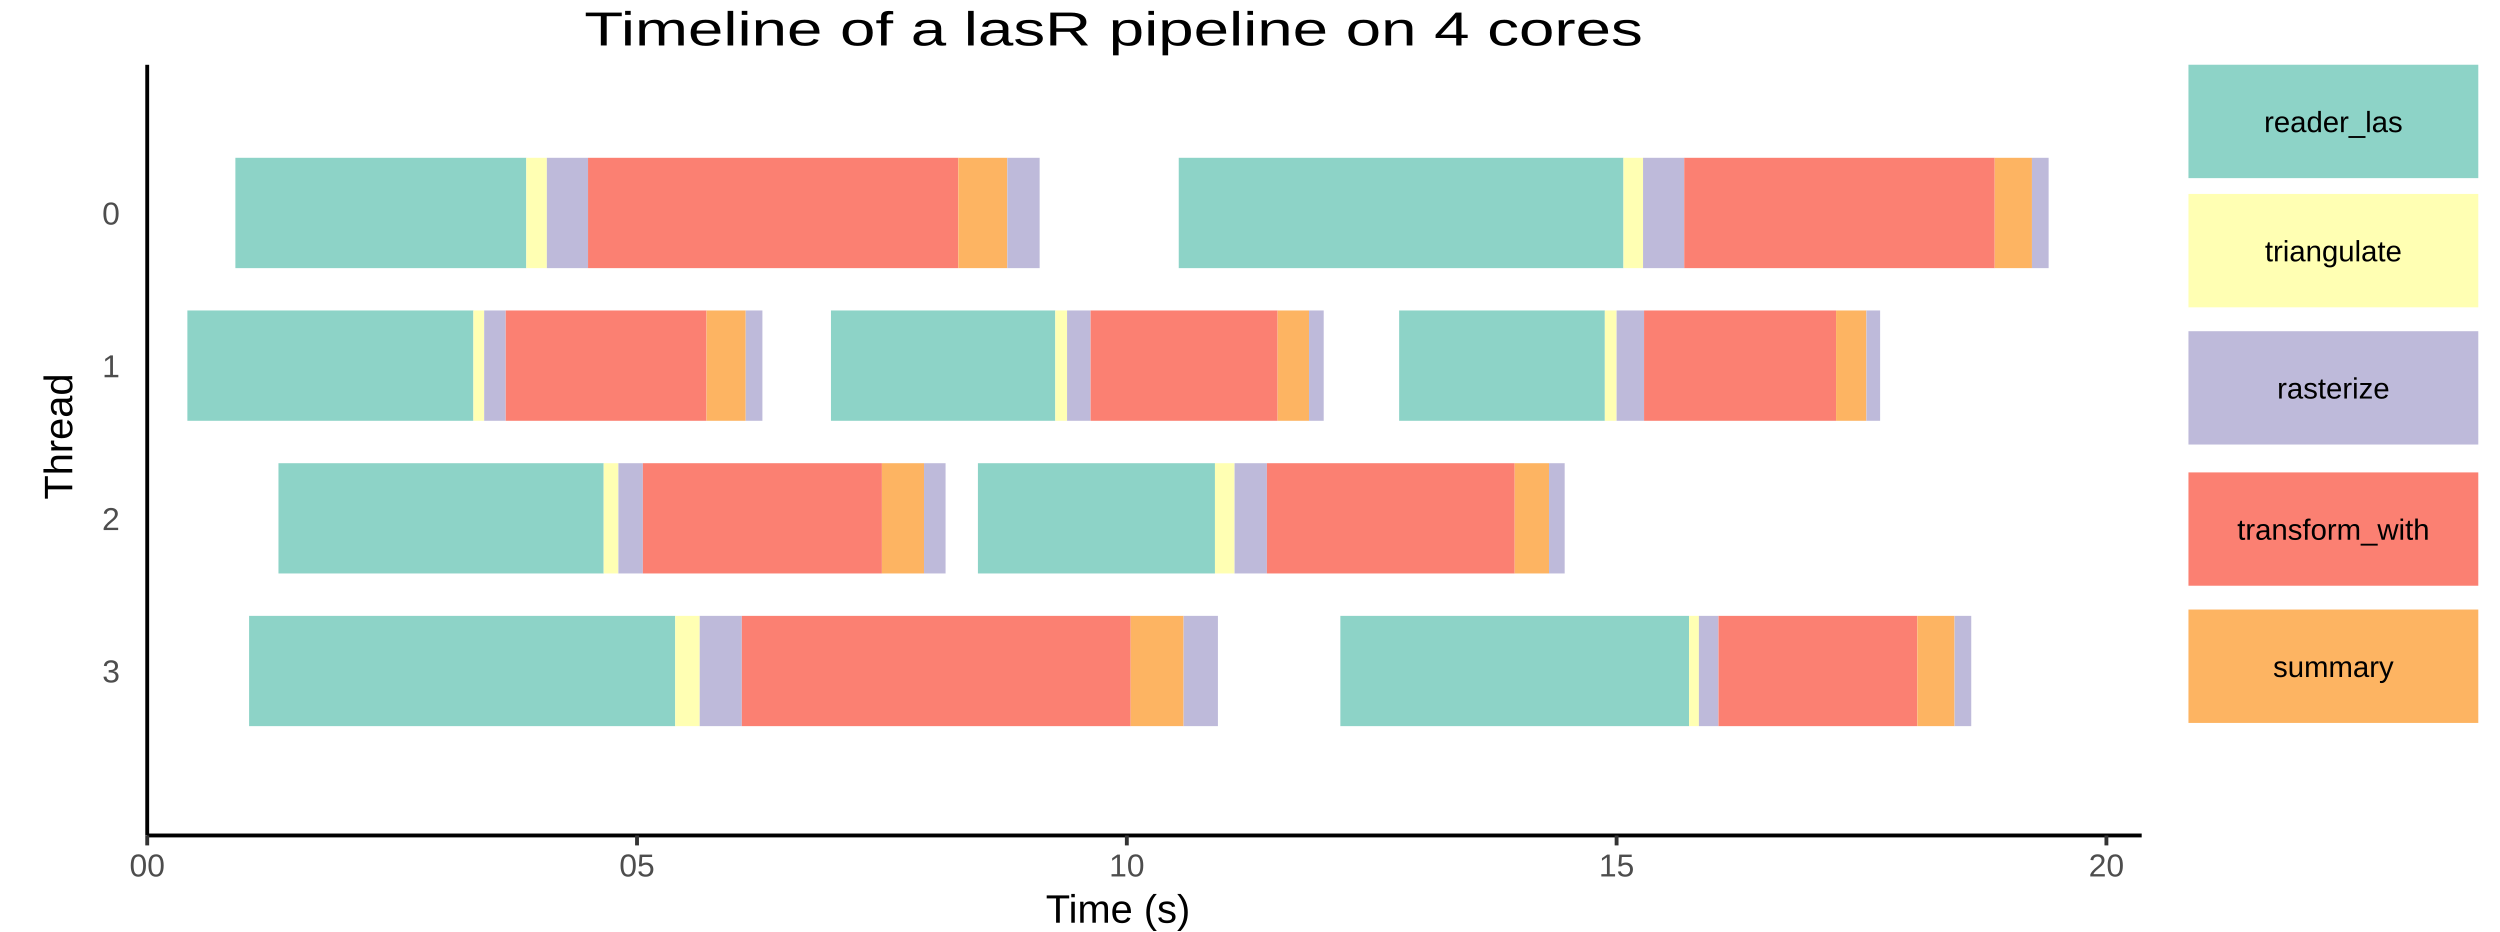
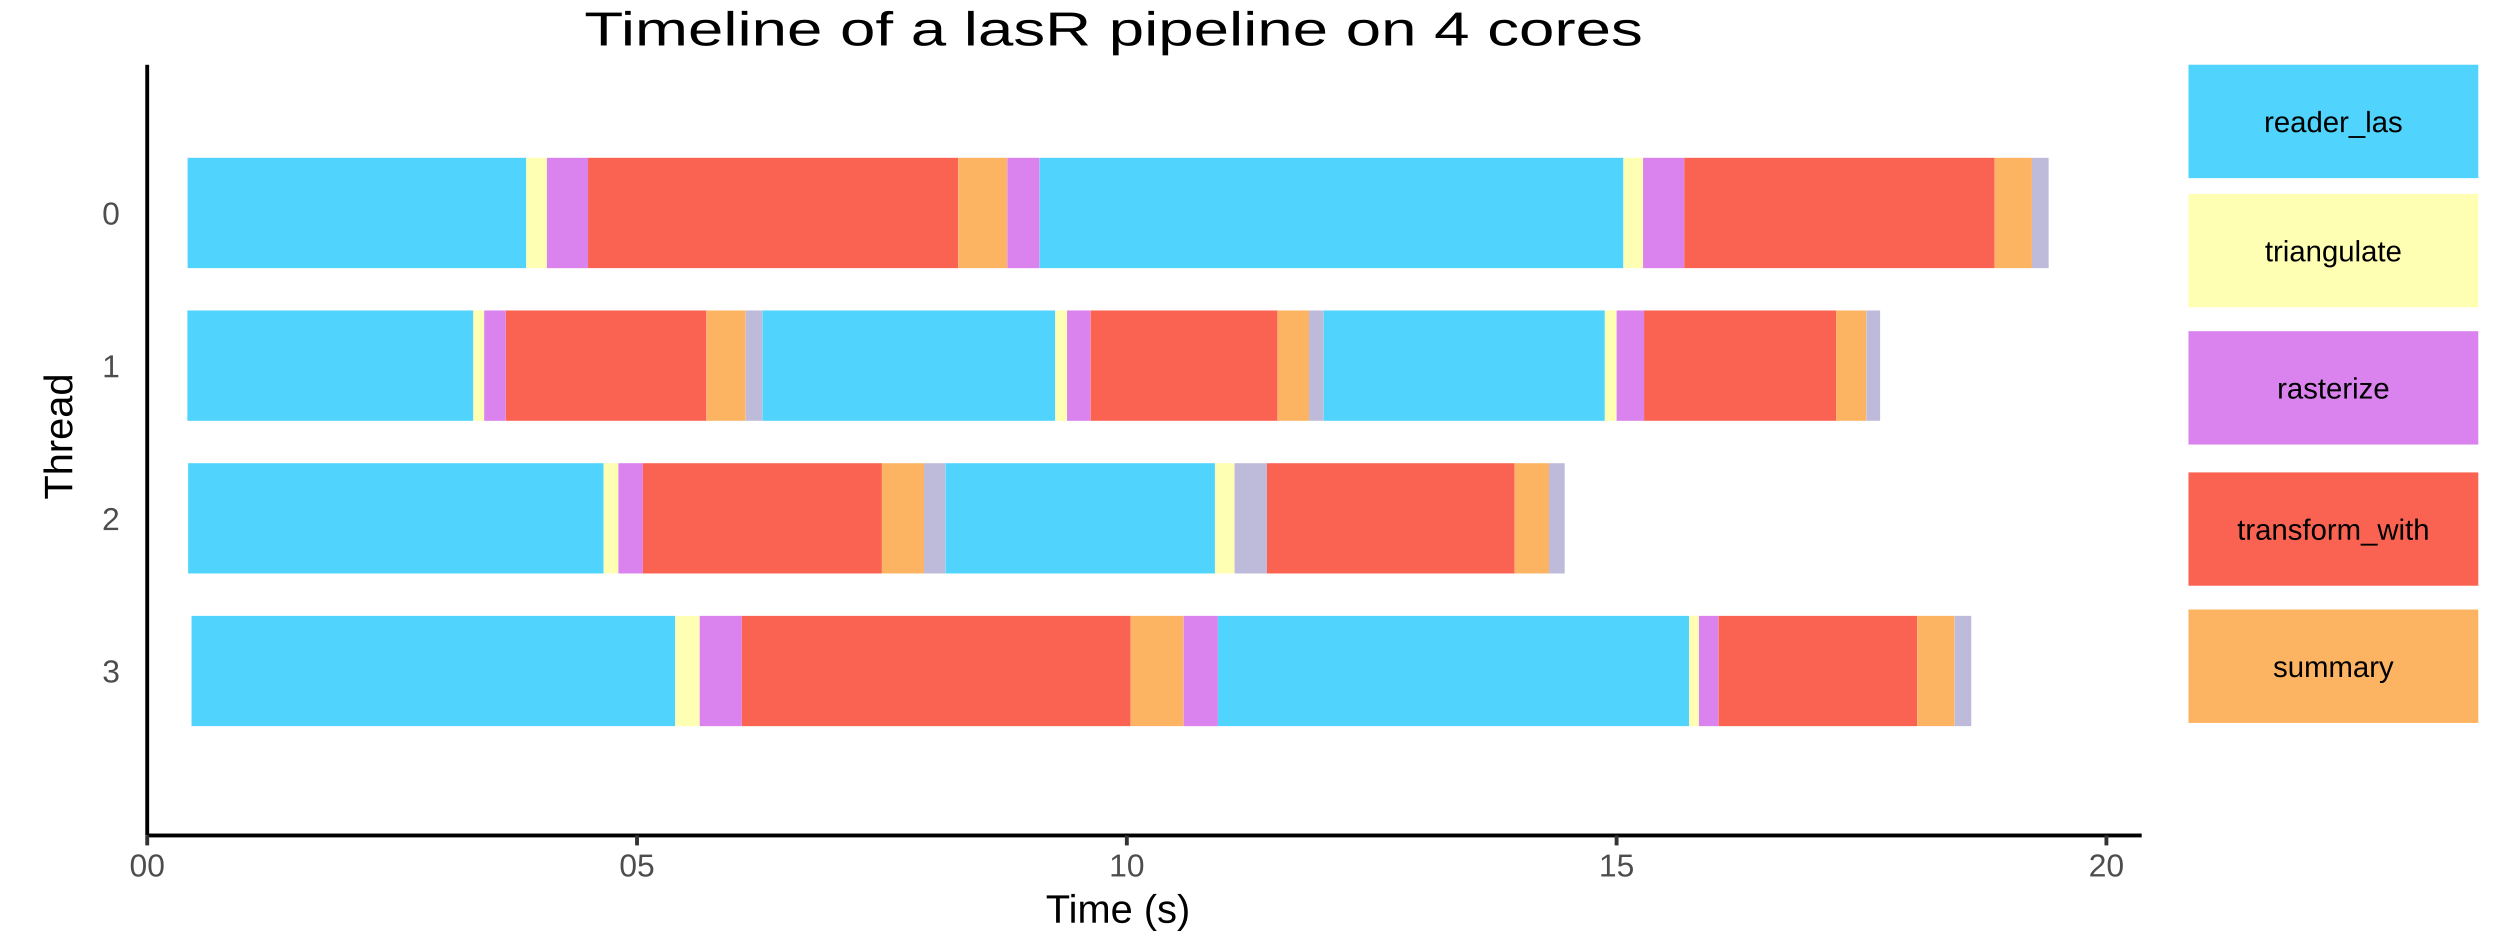
<svg xmlns="http://www.w3.org/2000/svg" class="svglite" width="691.035pt" height="257.342pt" viewBox="0 0 691.035 257.342" version="1.1" id="svg246">
  <defs id="defs4">
    <style type="text/css" id="style2">
    .svglite line, .svglite polyline, .svglite polygon, .svglite path, .svglite rect, .svglite circle {
      fill: none;
      stroke: #000000;
      stroke-linecap: round;
      stroke-linejoin: round;
      stroke-miterlimit: 10.00;
    }
    .svglite text {
      white-space: pre;
    }
  </style>
  </defs>
  <defs id="defs11">
    <clipPath id="cpMC4wMHw3MjAuMDB8MC4wMHw1NzYuMDA=">
      <rect x="0" y="0" width="720" height="576" id="rect8" />
    </clipPath>
  </defs>
  <g clip-path="url(#cpMC4wMHw3MjAuMDB8MC4wMHw1NzYuMDA=)" id="g13" transform="translate(-2.529297,-5.535157)" />
  <defs id="defs18">
    <clipPath id="cpMC4wMHw2MDAuMDB8MC4wMHw1NzYuMDA=">
      <rect x="0" y="0" width="600" height="576" id="rect15" />
    </clipPath>
  </defs>
  <g clip-path="url(#cpMC4wMHw3MjAuMDB8MC4wMHw1NzYuMDA=)" id="g24" transform="translate(-2.529297,-5.535157)" />
  <defs id="defs29">
    <clipPath id="cpMjguNjB8NTk0LjUyfDIzLjQ0fDU0My45Nw==">
      <rect x="28.6" y="23.44" width="565.93" height="520.53" id="rect26" />
    </clipPath>
  </defs>
  <polyline points="28.60,543.97 28.60,23.44 " style="stroke-width:1.07;stroke-linecap:butt" id="polyline167" transform="matrix(1,0,0,0.4092559,12.0907,8.311881)" />
-   <g id="g1870" transform="translate(-2.529297,-22.03516)">
-     <line x1="67.59" y1="80.9" x2="148.01" y2="80.9" style="stroke:#8dd3c7;stroke-width:30.49;stroke-linecap:butt" id="line57" />
-     <line x1="148.01" y1="80.9" x2="153.69" y2="80.9" style="stroke:#ffffb3;stroke-width:30.49;stroke-linecap:butt" id="line59" />
-     <line x1="153.69" y1="80.9" x2="165.07" y2="80.9" style="stroke:#bebada;stroke-width:30.49;stroke-linecap:butt" id="line61" />
-     <line x1="165.07" y1="80.9" x2="267.42" y2="80.9" style="stroke:#fb8072;stroke-width:30.49;stroke-linecap:butt" id="line63" />
-     <line x1="267.42" y1="80.9" x2="280.96" y2="80.9" style="stroke:#fdb462;stroke-width:30.49;stroke-linecap:butt" id="line65" />
-     <line x1="280.96" y1="80.9" x2="289.9" y2="80.9" style="stroke:#bebada;stroke-width:30.49;stroke-linecap:butt" id="line67" />
-     <line x1="328.35" y1="80.9" x2="451.28" y2="80.9" style="stroke:#8dd3c7;stroke-width:30.49;stroke-linecap:butt" id="line69" />
-     <line x1="451.28" y1="80.9" x2="456.69" y2="80.9" style="stroke:#ffffb3;stroke-width:30.49;stroke-linecap:butt" id="line71" />
-     <line x1="456.69" y1="80.9" x2="468.07" y2="80.9" style="stroke:#bebada;stroke-width:30.49;stroke-linecap:butt" id="line73" />
-     <line x1="468.07" y1="80.9" x2="553.9" y2="80.9" style="stroke:#fb8072;stroke-width:30.49;stroke-linecap:butt" id="line75" />
-     <line x1="553.9" y1="80.9" x2="564.19" y2="80.9" style="stroke:#fdb462;stroke-width:30.49;stroke-linecap:butt" id="line77" />
-     <line x1="564.19" y1="80.9" x2="568.8" y2="80.9" style="stroke:#bebada;stroke-width:30.49;stroke-linecap:butt" id="line79" />
-     <text x="23.66" y="84.11" text-anchor="end" style="font-size:8.8px;font-family:Arimo;fill:#4d4d4d" textLength="5.59" lengthAdjust="spacingAndGlyphs" id="text169" transform="translate(12)">0</text>
-   </g>
-   <g id="g1855" transform="translate(-2.529297,-22.03183)">
-     <line x1="54.32" y1="123.1" x2="133.39" y2="123.1" style="stroke:#8dd3c7;stroke-width:30.49;stroke-linecap:butt" id="line81" />
-     <line x1="133.39" y1="123.1" x2="136.36" y2="123.1" style="stroke:#ffffb3;stroke-width:30.49;stroke-linecap:butt" id="line83" />
-     <line x1="136.36" y1="123.1" x2="142.32" y2="123.1" style="stroke:#bebada;stroke-width:30.49;stroke-linecap:butt" id="line85" />
-     <line x1="142.32" y1="123.1" x2="197.83" y2="123.1" style="stroke:#fb8072;stroke-width:30.49;stroke-linecap:butt" id="line87" />
-     <line x1="197.83" y1="123.1" x2="208.66" y2="123.1" style="stroke:#fdb462;stroke-width:30.49;stroke-linecap:butt" id="line89" />
-     <line x1="208.66" y1="123.1" x2="213.27" y2="123.1" style="stroke:#bebada;stroke-width:30.49;stroke-linecap:butt" id="line91" />
-     <line x1="232.22" y1="123.1" x2="294.23" y2="123.1" style="stroke:#8dd3c7;stroke-width:30.49;stroke-linecap:butt" id="line93" />
-     <line x1="294.23" y1="123.1" x2="297.48" y2="123.1" style="stroke:#ffffb3;stroke-width:30.49;stroke-linecap:butt" id="line95" />
-     <line x1="297.48" y1="123.1" x2="303.98" y2="123.1" style="stroke:#bebada;stroke-width:30.49;stroke-linecap:butt" id="line97" />
-     <line x1="303.98" y1="123.1" x2="355.69" y2="123.1" style="stroke:#fb8072;stroke-width:30.49;stroke-linecap:butt" id="line99" />
-     <line x1="355.69" y1="123.1" x2="364.36" y2="123.1" style="stroke:#fdb462;stroke-width:30.49;stroke-linecap:butt" id="line101" />
-     <line x1="364.36" y1="123.1" x2="368.42" y2="123.1" style="stroke:#bebada;stroke-width:30.49;stroke-linecap:butt" id="line103" />
-     <line x1="389.27" y1="123.1" x2="446.13" y2="123.1" style="stroke:#8dd3c7;stroke-width:30.49;stroke-linecap:butt" id="line105" />
-     <line x1="446.13" y1="123.1" x2="449.38" y2="123.1" style="stroke:#ffffb3;stroke-width:30.49;stroke-linecap:butt" id="line107" />
-     <line x1="449.38" y1="123.1" x2="456.97" y2="123.1" style="stroke:#bebada;stroke-width:30.49;stroke-linecap:butt" id="line109" />
-     <line x1="456.97" y1="123.1" x2="510.04" y2="123.1" style="stroke:#fb8072;stroke-width:30.49;stroke-linecap:butt" id="line111" />
-     <line x1="510.04" y1="123.1" x2="518.43" y2="123.1" style="stroke:#fdb462;stroke-width:30.49;stroke-linecap:butt" id="line113" />
-     <line x1="518.43" y1="123.1" x2="522.22" y2="123.1" style="stroke:#bebada;stroke-width:30.49;stroke-linecap:butt" id="line115" />
-     <text x="23.66" y="219.31" text-anchor="end" style="font-size:8.8px;font-family:Arimo;fill:#4d4d4d" textLength="5.59" lengthAdjust="spacingAndGlyphs" id="text171" transform="translate(12,-93)">1</text>
-   </g>
-   <g id="g1739" transform="translate(-2.529297,-22.03516)">
-     <line x1="71.38" y1="207.51" x2="189.17" y2="207.51" style="stroke:#8dd3c7;stroke-width:30.49;stroke-linecap:butt" id="line141" />
-     <line x1="189.17" y1="207.51" x2="195.94" y2="207.51" style="stroke:#ffffb3;stroke-width:30.49;stroke-linecap:butt" id="line143" />
-     <line x1="195.94" y1="207.51" x2="207.58" y2="207.51" style="stroke:#bebada;stroke-width:30.49;stroke-linecap:butt" id="line145" />
-     <line x1="207.58" y1="207.51" x2="315.08" y2="207.51" style="stroke:#fb8072;stroke-width:30.49;stroke-linecap:butt" id="line147" />
-     <line x1="315.08" y1="207.51" x2="329.7" y2="207.51" style="stroke:#fdb462;stroke-width:30.49;stroke-linecap:butt" id="line149" />
-     <line x1="329.7" y1="207.51" x2="339.18" y2="207.51" style="stroke:#bebada;stroke-width:30.49;stroke-linecap:butt" id="line151" />
-     <line x1="373.02" y1="207.51" x2="469.42" y2="207.51" style="stroke:#8dd3c7;stroke-width:30.49;stroke-linecap:butt" id="line153" />
-     <line x1="469.42" y1="207.51" x2="472.13" y2="207.51" style="stroke:#ffffb3;stroke-width:30.49;stroke-linecap:butt" id="line155" />
-     <line x1="472.13" y1="207.51" x2="477.54" y2="207.51" style="stroke:#bebada;stroke-width:30.49;stroke-linecap:butt" id="line157" />
-     <line x1="477.54" y1="207.51" x2="532.51" y2="207.51" style="stroke:#fb8072;stroke-width:30.49;stroke-linecap:butt" id="line159" />
-     <line x1="532.51" y1="207.51" x2="542.8" y2="207.51" style="stroke:#fdb462;stroke-width:30.49;stroke-linecap:butt" id="line161" />
-     <line x1="542.8" y1="207.51" x2="547.41" y2="207.51" style="stroke:#bebada;stroke-width:30.49;stroke-linecap:butt" id="line163" />
-     <text x="23.66" y="354.51" text-anchor="end" style="font-size:8.8px;font-family:Arimo;fill:#4d4d4d" textLength="5.59" lengthAdjust="spacingAndGlyphs" id="text173" transform="translate(12.02945,-143.843)">3</text>
-   </g>
-   <g id="g1754" transform="translate(-2.529297,-22.02846)">
-     <line x1="79.5" y1="165.3" x2="169.4" y2="165.3" style="stroke:#8dd3c7;stroke-width:30.49;stroke-linecap:butt" id="line117" />
-     <line x1="169.4" y1="165.3" x2="173.46" y2="165.3" style="stroke:#ffffb3;stroke-width:30.49;stroke-linecap:butt" id="line119" />
-     <line x1="173.46" y1="165.3" x2="180.23" y2="165.3" style="stroke:#bebada;stroke-width:30.49;stroke-linecap:butt" id="line121" />
-     <line x1="180.23" y1="165.3" x2="246.3" y2="165.3" style="stroke:#fb8072;stroke-width:30.49;stroke-linecap:butt" id="line123" />
-     <line x1="246.3" y1="165.3" x2="257.94" y2="165.3" style="stroke:#fdb462;stroke-width:30.49;stroke-linecap:butt" id="line125" />
-     <line x1="257.94" y1="165.3" x2="263.9" y2="165.3" style="stroke:#bebada;stroke-width:30.49;stroke-linecap:butt" id="line127" />
-     <line x1="272.84" y1="165.3" x2="338.36" y2="165.3" style="stroke:#8dd3c7;stroke-width:30.49;stroke-linecap:butt" id="line129" />
-     <line x1="338.36" y1="165.3" x2="343.78" y2="165.3" style="stroke:#ffffb3;stroke-width:30.49;stroke-linecap:butt" id="line131" />
-     <line x1="343.78" y1="165.3" x2="352.72" y2="165.3" style="stroke:#bebada;stroke-width:30.49;stroke-linecap:butt" id="line133" />
-     <line x1="352.72" y1="165.3" x2="421.22" y2="165.3" style="stroke:#fb8072;stroke-width:30.49;stroke-linecap:butt" id="line135" />
-     <line x1="421.22" y1="165.3" x2="430.7" y2="165.3" style="stroke:#fdb462;stroke-width:30.49;stroke-linecap:butt" id="line137" />
-     <line x1="430.7" y1="165.3" x2="435.03" y2="165.3" style="stroke:#bebada;stroke-width:30.49;stroke-linecap:butt" id="line139" />
-     <text x="23.66" y="489.71" text-anchor="end" style="font-size:8.8px;font-family:Arimo;fill:#4d4d4d" textLength="5.59" lengthAdjust="spacingAndGlyphs" id="text175" transform="translate(11.97055,-321.157)">2</text>
-   </g>
+   <line x1="51.856" y1="58.865" x2="145.481" y2="58.865" style="stroke:#50d4fe;stroke-width:30.49;stroke-linecap:butt;stroke-miterlimit:10;stroke-dasharray:none;stroke-opacity:1" id="line57" />
+   <line x1="145.481" y1="58.865" x2="151.161" y2="58.865" style="stroke:#ffffb3;stroke-width:30.49;stroke-linecap:butt" id="line59" />
+   <line x1="151.161" y1="58.865" x2="162.541" y2="58.865" style="stroke:#da82ee;stroke-width:30.49;stroke-linecap:butt;stroke-opacity:1" id="line61" />
+   <line x1="162.541" y1="58.865" x2="264.891" y2="58.865" style="stroke:#fa6352;stroke-width:30.49;stroke-linecap:butt;stroke-opacity:1" id="line63" />
+   <line x1="264.891" y1="58.865" x2="278.431" y2="58.865" style="stroke:#fdb462;stroke-width:30.49;stroke-linecap:butt" id="line65" />
+   <line x1="278.431" y1="58.865" x2="287.371" y2="58.865" style="stroke:#da82ee;stroke-width:30.49;stroke-linecap:butt;stroke-opacity:1" id="line67" />
+   <line x1="287.371" y1="58.865" x2="448.751" y2="58.865" style="stroke:#50d4fe;stroke-width:30.49;stroke-linecap:butt;stroke-opacity:1;stroke-miterlimit:10;stroke-dasharray:none" id="line69" />
+   <line x1="448.751" y1="58.865" x2="454.161" y2="58.865" style="stroke:#ffffb3;stroke-width:30.49;stroke-linecap:butt" id="line71" />
+   <line x1="454.161" y1="58.865" x2="465.541" y2="58.865" style="stroke:#da82ee;stroke-width:30.49;stroke-linecap:butt;stroke-opacity:1" id="line73" />
+   <line x1="465.541" y1="58.865" x2="551.371" y2="58.865" style="stroke:#fa6352;stroke-width:30.49;stroke-linecap:butt;stroke-opacity:1" id="line75" />
+   <line x1="551.371" y1="58.865" x2="561.661" y2="58.865" style="stroke:#fdb462;stroke-width:30.49;stroke-linecap:butt" id="line77" />
+   <line x1="561.661" y1="58.865" x2="566.271" y2="58.865" style="stroke:#bebada;stroke-width:30.49;stroke-linecap:butt" id="line79" />
+   <text x="23.66" y="84.11" text-anchor="end" style="font-size:8.8px;font-family:Arimo;fill:#4d4d4d" textLength="5.59" lengthAdjust="spacingAndGlyphs" id="text169" transform="translate(9.470703,-22.03516)">0</text>
+   <line x1="51.791" y1="101.068" x2="130.861" y2="101.068" style="stroke:#50d4fe;stroke-width:30.49;stroke-linecap:butt;stroke-opacity:1;stroke-miterlimit:10;stroke-dasharray:none" id="line81" />
+   <line x1="130.861" y1="101.068" x2="133.831" y2="101.068" style="stroke:#ffffb3;stroke-width:30.49;stroke-linecap:butt" id="line83" />
+   <line x1="133.831" y1="101.068" x2="139.791" y2="101.068" style="stroke:#da82ee;stroke-width:30.49;stroke-linecap:butt;stroke-opacity:1" id="line85" />
+   <line x1="139.791" y1="101.068" x2="195.301" y2="101.068" style="stroke:#fa6352;stroke-width:30.49;stroke-linecap:butt;stroke-opacity:1" id="line87" />
+   <line x1="195.301" y1="101.068" x2="206.131" y2="101.068" style="stroke:#fdb462;stroke-width:30.49;stroke-linecap:butt" id="line89" />
+   <line x1="206.131" y1="101.068" x2="210.741" y2="101.068" style="stroke:#bebada;stroke-width:30.49;stroke-linecap:butt" id="line91" />
+   <line x1="210.741" y1="101.068" x2="291.701" y2="101.068" style="stroke:#50d4fe;stroke-width:30.49;stroke-linecap:butt;stroke-opacity:1;stroke-miterlimit:10;stroke-dasharray:none" id="line93" />
+   <line x1="291.701" y1="101.068" x2="294.951" y2="101.068" style="stroke:#ffffb3;stroke-width:30.49;stroke-linecap:butt" id="line95" />
+   <line x1="294.951" y1="101.068" x2="301.451" y2="101.068" style="stroke:#da82ee;stroke-width:30.49;stroke-linecap:butt;stroke-opacity:1" id="line97" />
+   <line x1="301.451" y1="101.068" x2="353.161" y2="101.068" style="stroke:#fa6352;stroke-width:30.49;stroke-linecap:butt;stroke-opacity:1" id="line99" />
+   <line x1="353.161" y1="101.068" x2="361.831" y2="101.068" style="stroke:#fdb462;stroke-width:30.49;stroke-linecap:butt" id="line101" />
+   <line x1="361.831" y1="101.068" x2="365.891" y2="101.068" style="stroke:#bebada;stroke-width:30.49;stroke-linecap:butt" id="line103" />
+   <line x1="365.891" y1="101.068" x2="443.601" y2="101.068" style="stroke:#50d4fe;stroke-width:30.49;stroke-linecap:butt;stroke-opacity:1;stroke-miterlimit:10;stroke-dasharray:none" id="line105" />
+   <line x1="443.601" y1="101.068" x2="446.851" y2="101.068" style="stroke:#ffffb3;stroke-width:30.49;stroke-linecap:butt" id="line107" />
+   <line x1="446.851" y1="101.068" x2="454.441" y2="101.068" style="stroke:#da82ee;stroke-width:30.49;stroke-linecap:butt;stroke-opacity:1" id="line109" />
+   <line x1="454.441" y1="101.068" x2="507.511" y2="101.068" style="stroke:#fa6352;stroke-width:30.49;stroke-linecap:butt;stroke-opacity:1" id="line111" />
+   <line x1="507.511" y1="101.068" x2="515.901" y2="101.068" style="stroke:#fdb462;stroke-width:30.49;stroke-linecap:butt" id="line113" />
+   <line x1="515.901" y1="101.068" x2="519.691" y2="101.068" style="stroke:#bebada;stroke-width:30.49;stroke-linecap:butt" id="line115" />
+   <text x="23.66" y="219.31" text-anchor="end" style="font-size:8.8px;font-family:Arimo;fill:#4d4d4d" textLength="5.59" lengthAdjust="spacingAndGlyphs" id="text171" transform="translate(9.470703,-115.0318)">1</text>
+   <line x1="52.942" y1="185.475" x2="186.641" y2="185.475" style="stroke:#50d4fe;stroke-width:30.49;stroke-linecap:butt;stroke-opacity:1;stroke-miterlimit:10;stroke-dasharray:none" id="line141" />
+   <line x1="186.641" y1="185.475" x2="193.411" y2="185.475" style="stroke:#ffffb3;stroke-width:30.49;stroke-linecap:butt" id="line143" />
+   <line x1="193.411" y1="185.475" x2="205.051" y2="185.475" style="stroke:#da82ee;stroke-width:30.49;stroke-linecap:butt;stroke-opacity:1" id="line145" />
+   <line x1="205.051" y1="185.475" x2="312.551" y2="185.475" style="stroke:#fa6352;stroke-width:30.49;stroke-linecap:butt;stroke-opacity:1" id="line147" />
+   <line x1="312.551" y1="185.475" x2="327.171" y2="185.475" style="stroke:#fdb462;stroke-width:30.49;stroke-linecap:butt" id="line149" />
+   <line x1="327.171" y1="185.475" x2="336.651" y2="185.475" style="stroke:#da82ee;stroke-width:30.49;stroke-linecap:butt;stroke-opacity:1" id="line151" />
+   <line x1="336.651" y1="185.475" x2="466.891" y2="185.475" style="stroke:#50d4fe;stroke-width:30.49;stroke-linecap:butt;stroke-opacity:1;stroke-miterlimit:10;stroke-dasharray:none" id="line153" />
+   <line x1="466.891" y1="185.475" x2="469.601" y2="185.475" style="stroke:#ffffb3;stroke-width:30.49;stroke-linecap:butt" id="line155" />
+   <line x1="469.601" y1="185.475" x2="475.011" y2="185.475" style="stroke:#da82ee;stroke-width:30.49;stroke-linecap:butt;stroke-opacity:1" id="line157" />
+   <line x1="475.011" y1="185.475" x2="529.981" y2="185.475" style="stroke:#fa6352;stroke-width:30.49;stroke-linecap:butt;stroke-opacity:1" id="line159" />
+   <line x1="529.981" y1="185.475" x2="540.271" y2="185.475" style="stroke:#fdb462;stroke-width:30.49;stroke-linecap:butt" id="line161" />
+   <line x1="540.271" y1="185.475" x2="544.881" y2="185.475" style="stroke:#bebada;stroke-width:30.49;stroke-linecap:butt" id="line163" />
+   <text x="23.66" y="354.51" text-anchor="end" style="font-size:8.8px;font-family:Arimo;fill:#4d4d4d" textLength="5.59" lengthAdjust="spacingAndGlyphs" id="text173" transform="translate(9.50015,-165.8782)">3</text>
+   <line x1="52.004" y1="143.272" x2="166.871" y2="143.272" style="stroke:#50d4fe;stroke-width:30.49;stroke-linecap:butt;stroke-opacity:1;stroke-miterlimit:10;stroke-dasharray:none" id="line117" />
+   <line x1="166.871" y1="143.272" x2="170.931" y2="143.272" style="stroke:#ffffb3;stroke-width:30.49;stroke-linecap:butt" id="line119" />
+   <line x1="170.931" y1="143.272" x2="177.701" y2="143.272" style="stroke:#da82ee;stroke-width:30.49;stroke-linecap:butt;stroke-opacity:1" id="line121" />
+   <line x1="177.701" y1="143.272" x2="243.771" y2="143.272" style="stroke:#fa6352;stroke-width:30.49;stroke-linecap:butt;stroke-opacity:1" id="line123" />
+   <line x1="243.771" y1="143.272" x2="255.411" y2="143.272" style="stroke:#fdb462;stroke-width:30.49;stroke-linecap:butt" id="line125" />
+   <line x1="255.411" y1="143.272" x2="261.371" y2="143.272" style="stroke:#bebada;stroke-width:30.49;stroke-linecap:butt" id="line127" />
+   <line x1="261.371" y1="143.272" x2="335.831" y2="143.272" style="stroke:#50d4fe;stroke-width:30.49;stroke-linecap:butt;stroke-opacity:1;stroke-miterlimit:10;stroke-dasharray:none" id="line129" />
+   <line x1="335.831" y1="143.272" x2="341.251" y2="143.272" style="stroke:#ffffb3;stroke-width:30.49;stroke-linecap:butt" id="line131" />
+   <line x1="341.251" y1="143.272" x2="350.191" y2="143.272" style="stroke:#bebada;stroke-width:30.49;stroke-linecap:butt" id="line133" />
+   <line x1="350.191" y1="143.272" x2="418.691" y2="143.272" style="stroke:#fa6352;stroke-width:30.49;stroke-linecap:butt;stroke-opacity:1" id="line135" />
+   <line x1="418.691" y1="143.272" x2="428.171" y2="143.272" style="stroke:#fdb462;stroke-width:30.49;stroke-linecap:butt" id="line137" />
+   <line x1="428.171" y1="143.272" x2="432.501" y2="143.272" style="stroke:#bebada;stroke-width:30.49;stroke-linecap:butt" id="line139" />
+   <text x="23.66" y="489.71" text-anchor="end" style="font-size:8.8px;font-family:Arimo;fill:#4d4d4d" textLength="5.59" lengthAdjust="spacingAndGlyphs" id="text175" transform="translate(9.441256,-343.1855)">2</text>
  <polyline points="28.60,543.97 594.52,543.97 " style="stroke-width:1.07;stroke-linecap:butt" id="polyline177" transform="matrix(0.974166,0,0,1,12.82956,-313.0352)" />
  <polyline points="43.22,546.71 43.22,543.97 " style="stroke:#333333;stroke-width:1.07;stroke-linecap:butt" id="polyline179" transform="translate(-2.529297,-313.0352)" />
  <polyline points="178.61,546.71 178.61,543.97 " style="stroke:#333333;stroke-width:1.07;stroke-linecap:butt" id="polyline181" transform="translate(-2.529297,-313.0352)" />
  <polyline points="314.00,546.71 314.00,543.97 " style="stroke:#333333;stroke-width:1.07;stroke-linecap:butt" id="polyline183" transform="translate(-2.529297,-313.0352)" />
  <polyline points="449.38,546.71 449.38,543.97 " style="stroke:#333333;stroke-width:1.07;stroke-linecap:butt" id="polyline185" transform="translate(-2.529297,-313.0352)" />
  <polyline points="584.77,546.71 584.77,543.97 " style="stroke:#333333;stroke-width:1.07;stroke-linecap:butt" id="polyline187" transform="translate(-2.529297,-313.0352)" />
  <text x="43.22" y="555.31" text-anchor="middle" style="font-size:8.8px;font-family:Arimo;fill:#4d4d4d" textLength="11.19" lengthAdjust="spacingAndGlyphs" id="text189" transform="translate(-2.529297,-313.0352)">00</text>
  <text x="178.61" y="555.31" text-anchor="middle" style="font-size:8.8px;font-family:Arimo;fill:#4d4d4d" textLength="11.19" lengthAdjust="spacingAndGlyphs" id="text191" transform="translate(-2.529297,-313.0352)">05</text>
  <text x="314" y="555.31" text-anchor="middle" style="font-size:8.8px;font-family:Arimo;fill:#4d4d4d" textLength="11.19" lengthAdjust="spacingAndGlyphs" id="text193" transform="translate(-2.529297,-313.0352)">10</text>
  <text x="449.38" y="555.31" text-anchor="middle" style="font-size:8.8px;font-family:Arimo;fill:#4d4d4d" textLength="11.19" lengthAdjust="spacingAndGlyphs" id="text195" transform="translate(-2.529297,-313.0352)">15</text>
  <text x="584.77" y="555.31" text-anchor="middle" style="font-size:8.8px;font-family:Arimo;fill:#4d4d4d" textLength="11.19" lengthAdjust="spacingAndGlyphs" id="text197" transform="translate(-2.529297,-313.0352)">20</text>
  <text x="311.56" y="568.1" text-anchor="middle" style="font-size:11px;font-family:Arimo" textLength="44.73" lengthAdjust="spacingAndGlyphs" id="text199" transform="translate(-2.529297,-313.0352)">Time (s)</text>
  <text transform="rotate(-90,70.31777,50.34707)" text-anchor="middle" style="font-size:11px;font-family:Arimo" textLength="38.46" lengthAdjust="spacingAndGlyphs" id="text201">Thread</text>
  <text x="311.56" y="15.1" text-anchor="middle" style="font-size:13.2px;font-family:Arimo" textLength="173.76" lengthAdjust="spacingAndGlyphs" id="text203" transform="matrix(1.332075,0,0,1,-107.2179,-2.535157)">Timeline of a lasR pipeline on 4 cores</text>
  <defs id="defs210">
    <clipPath id="cpNjAwLjAwfDcyMC4wMHwxNS45Mnw1NzYuMDA=">
      <rect x="600" y="15.92" width="120" height="560.08" id="rect207" />
    </clipPath>
  </defs>
-   <line x1="604.919" y1="33.565" x2="685.035" y2="33.565" style="stroke:#8dd3c7;stroke-width:31.341;stroke-linecap:butt" id="line220" />
+   <line x1="604.919" y1="33.565" x2="685.035" y2="33.565" style="stroke:#50d4fe;stroke-width:31.341;stroke-linecap:butt;stroke-opacity:1" id="line220" />
  <line x1="604.919" y1="69.284" x2="685.035" y2="69.284" style="stroke:#ffffb3;stroke-width:31.341;stroke-linecap:butt" id="line222" />
-   <line x1="604.919" y1="107.212" x2="685.035" y2="107.212" style="stroke:#bebada;stroke-width:31.341;stroke-linecap:butt" id="line224" />
-   <line x1="604.919" y1="146.242" x2="685.035" y2="146.242" style="stroke:#fb8072;stroke-width:31.341;stroke-linecap:butt" id="line226" />
+   <line x1="604.919" y1="107.212" x2="685.035" y2="107.212" style="stroke:#da82ee;stroke-width:31.341;stroke-linecap:butt;stroke-opacity:1" id="line224" />
+   <line x1="604.919" y1="146.242" x2="685.035" y2="146.242" style="stroke:#fa6352;stroke-width:31.341;stroke-linecap:butt;stroke-opacity:1" id="line226" />
  <line x1="604.919" y1="184.163" x2="685.035" y2="184.163" style="stroke:#fdb462;stroke-width:31.341;stroke-linecap:butt" id="line228" />
  <text x="660" y="73.69" text-anchor="middle" style="font-size:11.04px;font-family:Arimo" textLength="57.25" lengthAdjust="spacingAndGlyphs" id="text230" transform="matrix(0.7343377,0,0,0.7343377,160.314,-17.59593)">reader_las</text>
  <text x="660" y="186.83" text-anchor="middle" style="font-size:11.04px;font-family:Arimo" textLength="60.62" lengthAdjust="spacingAndGlyphs" id="text232" transform="matrix(0.7343377,0,0,0.7343377,160.314,-64.96071)">triangulate</text>
  <text x="660" y="299.98" text-anchor="middle" style="font-size:11.04px;font-family:Arimo" textLength="48.34" lengthAdjust="spacingAndGlyphs" id="text234" transform="matrix(0.7343377,0,0,0.7343377,160.314,-110.1225)">rasterize</text>
  <text x="660" y="413.13" text-anchor="middle" style="font-size:11.04px;font-family:Arimo" textLength="82.99" lengthAdjust="spacingAndGlyphs" id="text236" transform="matrix(0.7343377,0,0,0.7343377,160.314,-154.1827)">transform_with</text>
  <text x="660" y="526.28" text-anchor="middle" style="font-size:11.04px;font-family:Arimo" textLength="52.05" lengthAdjust="spacingAndGlyphs" id="text238" transform="matrix(0.7343377,0,0,0.7343377,160.314,-199.3445)">summary</text>
</svg>
